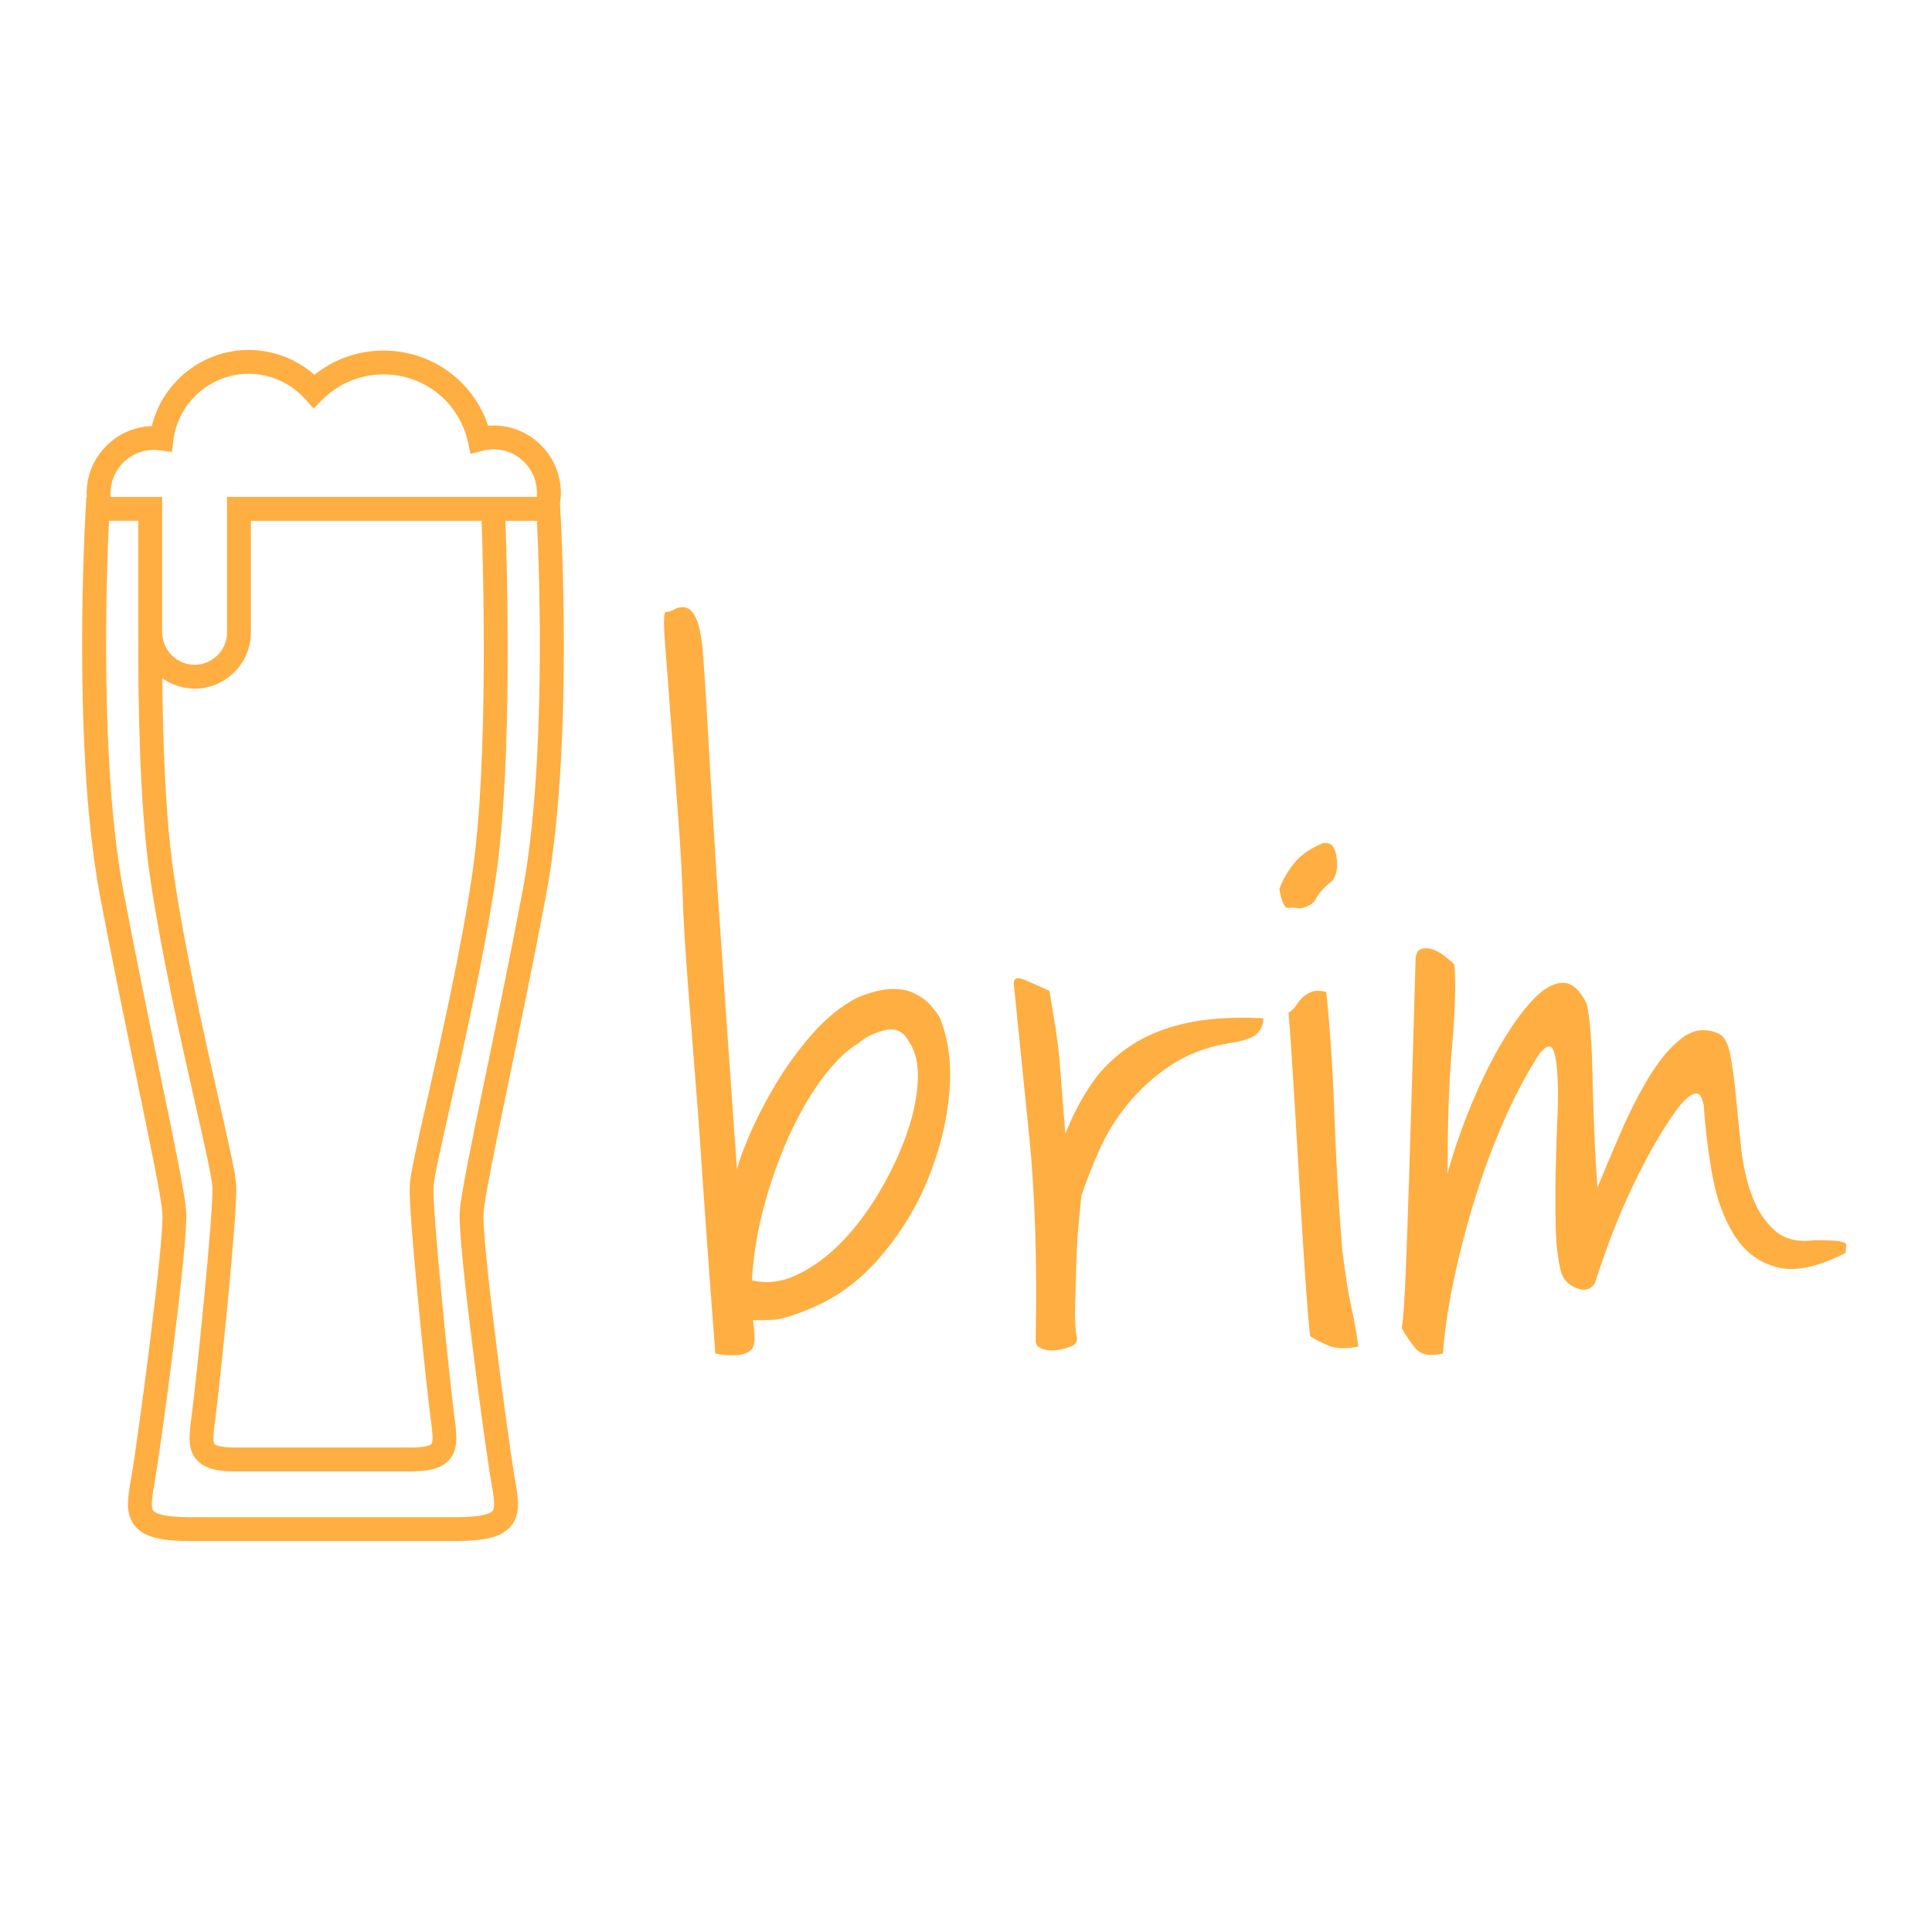
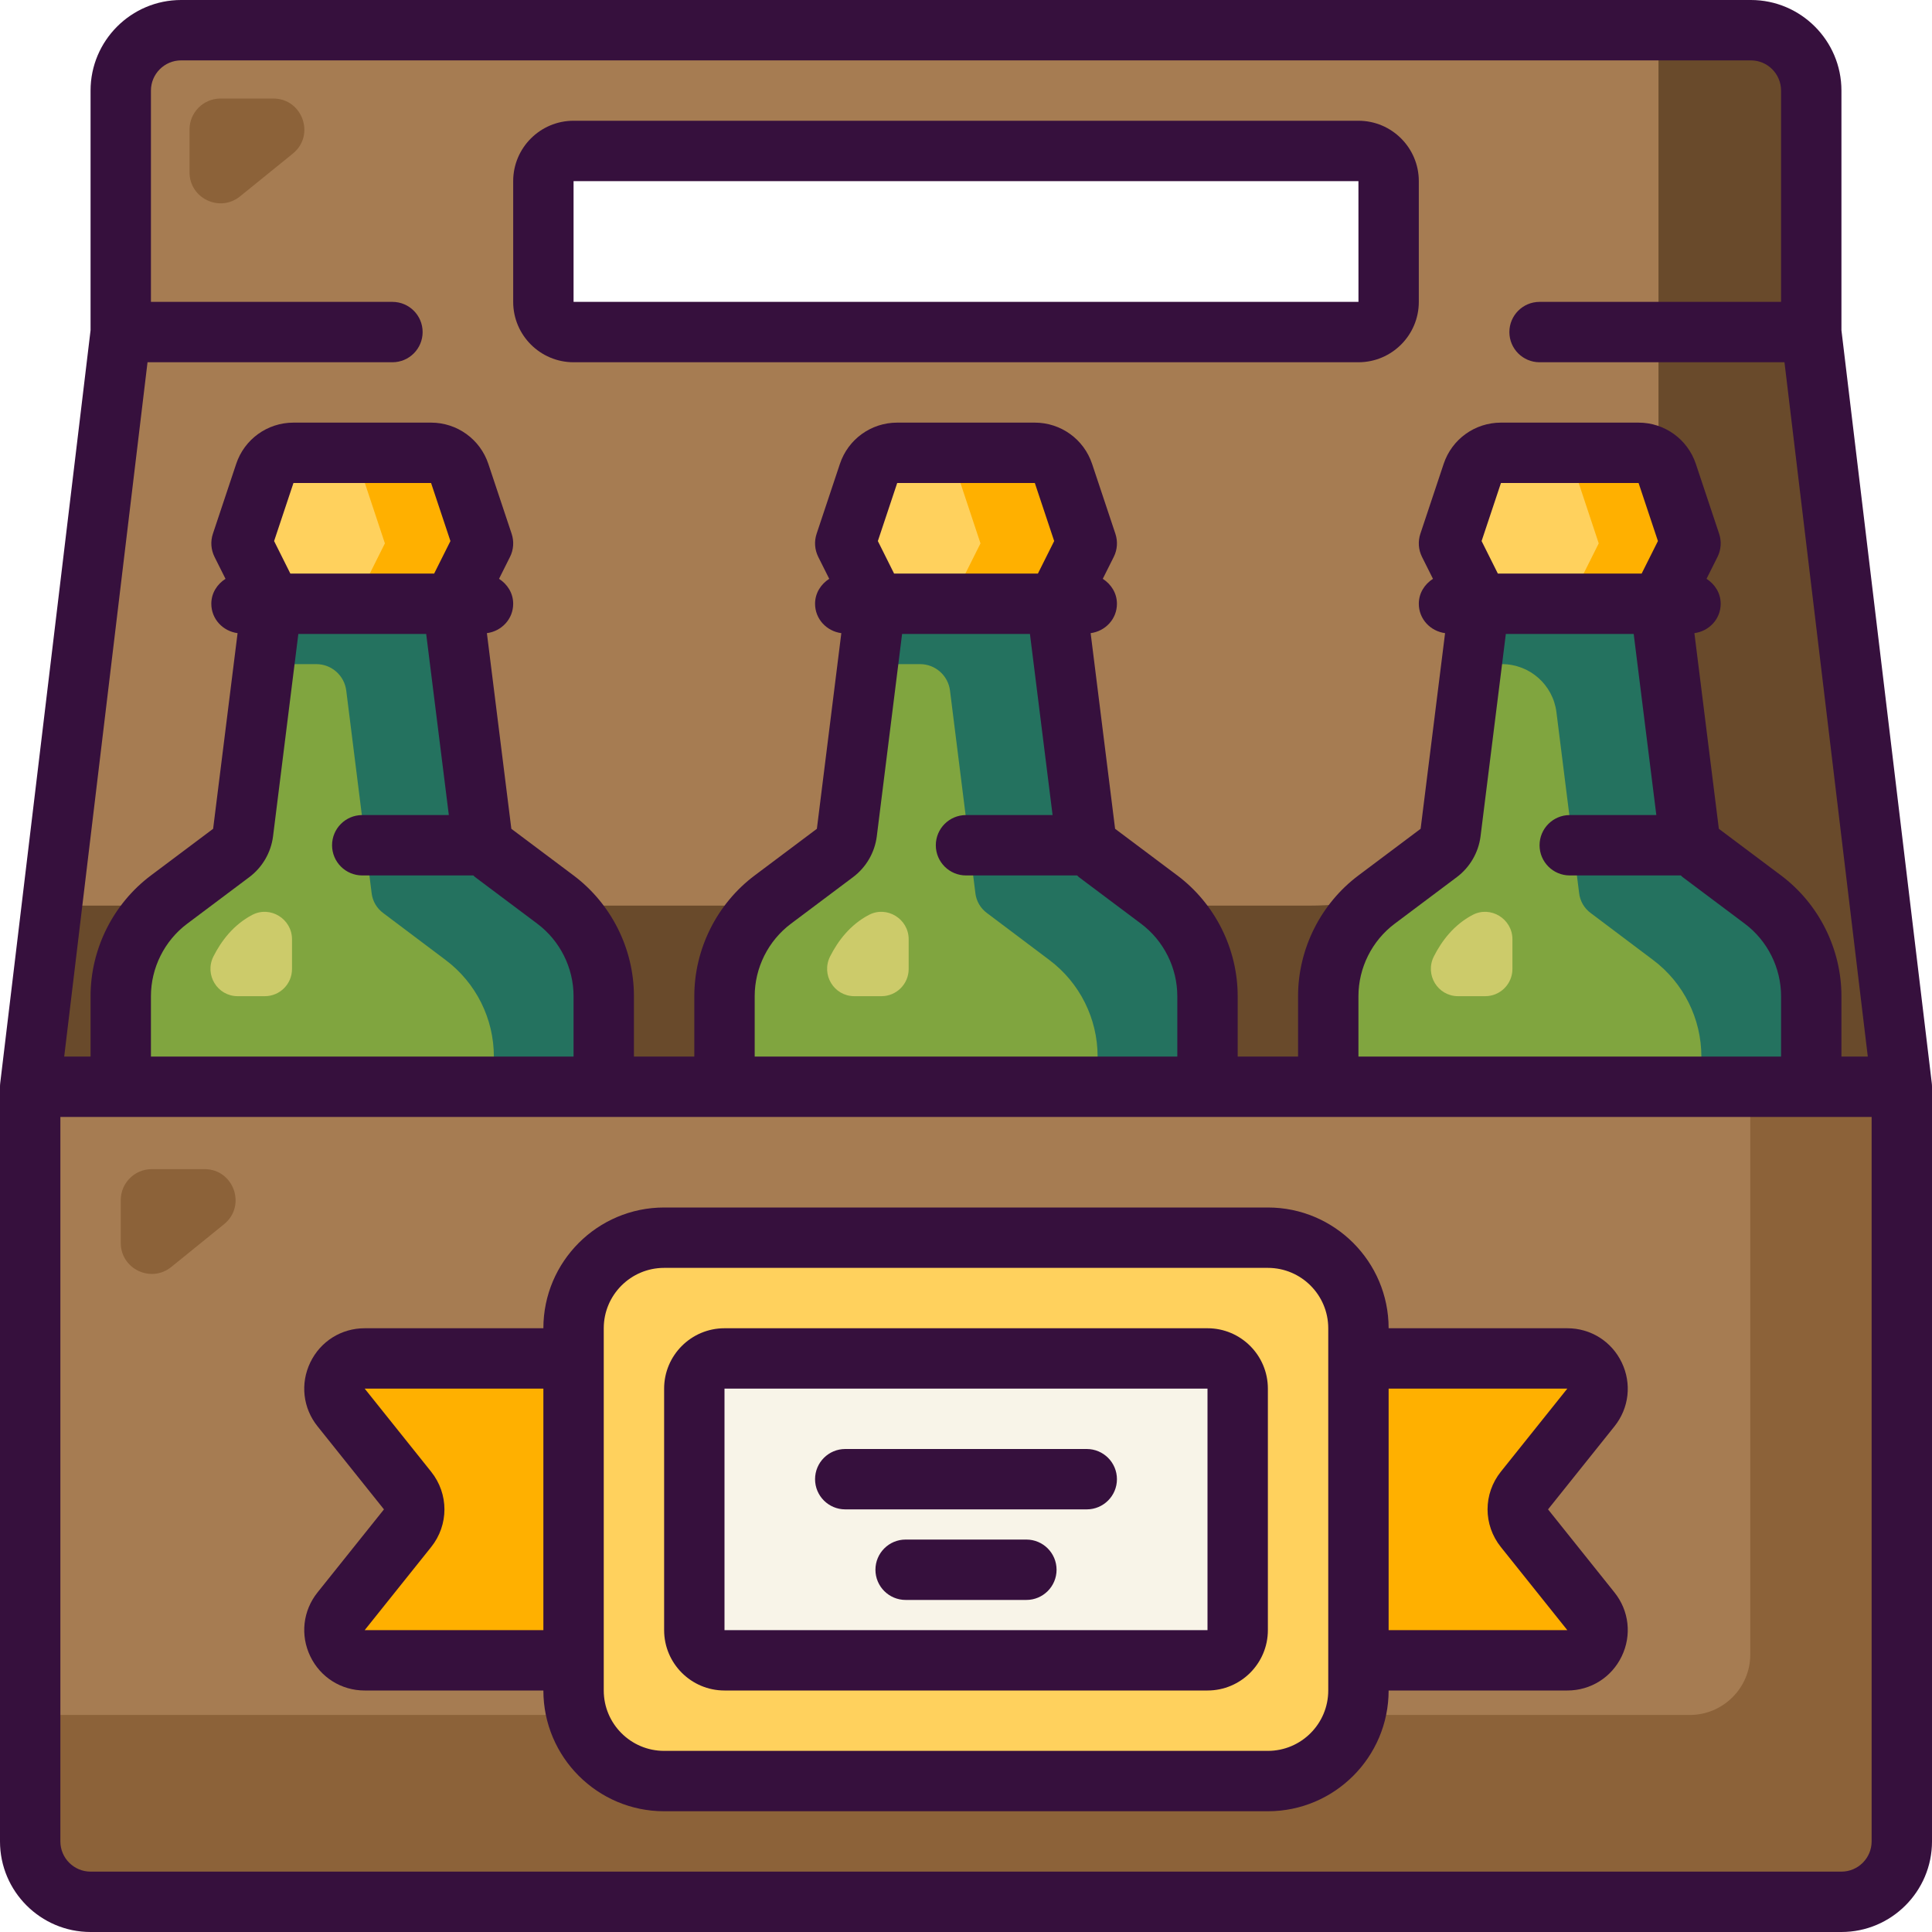
- <svg xmlns="http://www.w3.org/2000/svg" version="1.1" width="1080" height="1080" viewBox="0 0 1080 1080" xml:space="preserve">
-   <defs>
- </defs>
-   <rect x="0" y="0" width="100%" height="100%" fill="transparent" />
-   <g transform="matrix(1 0 0 1 540 540)" id="46c5173a-d1d5-42fc-b1f5-43e43feb0e24">
- </g>
-   <g transform="matrix(1 0 0 1 540 540)" id="38f8c038-b623-4801-a9f3-8d45d024c5a6">
-     <rect style="stroke: none; stroke-width: 1; stroke-dasharray: none; stroke-linecap: butt; stroke-dashoffset: 0; stroke-linejoin: miter; stroke-miterlimit: 4; fill: rgb(255,255,255); fill-rule: nonzero; opacity: 1; visibility: hidden;" vector-effect="non-scaling-stroke" x="-540" y="-540" rx="0" ry="0" width="1080" height="1080" />
+ <svg xmlns="http://www.w3.org/2000/svg" id="color_outline" height="512" viewBox="0 0 64 64" width="512">
+   <path d="m63 36v25c0 1.1-.9 2-2 2h-58c-1.1 0-2-.9-2-2v-25z" fill="#a67c52" />
+   <path d="m63 36v25c0 1.1-.9 2-2 2h-58c-1.1 0-2-.9-2-2v-4.19h54.98c1.1 0 2-.9 2-2v-18.81z" fill="#8c6239" />
+   <path d="m42 59h-20c-1.657 0-3-1.343-3-3v-12c0-1.657 1.343-3 3-3h20c1.657 0 3 1.343 3 3v12c0 1.657-1.343 3-3 3z" fill="#ffd15d" />
+   <path d="m23 54v-8c0-.552.448-1 1-1h16c.552 0 1 .448 1 1v8c0 .552-.448 1-1 1h-16c-.552 0-1-.448-1-1z" fill="#f8f4e8" />
+   <path d="m55.23 15.68.77 2.32-1 2h-6l-1-2 .77-2.32c.14-.4.52-.68.95-.68h4.56c.43 0 .81.28.95.68z" fill="#ffd15d" />
+   <path d="m56 18-1 2h-3.04l1-2-.77-2.32c-.14-.4-.52-.68-.95-.68h3.04c.43 0 .81.28.95.68z" fill="#ffb000" />
+   <path d="m35.23 15.68.77 2.32-1 2h-6l-1-2 .77-2.32c.14-.4.52-.68.95-.68h4.56c.43 0 .81.28.95.68z" fill="#ffd15d" />
+   <path d="m36 18-1 2h-3.52l1-2-.77-2.32c-.14-.4-.52-.68-.95-.68h3.52c.43 0 .81.28.95.68z" fill="#ffb000" />
+   <path d="m15.23 15.68.77 2.32-1 2h-6l-1-2 .77-2.32c.14-.4.52-.68.95-.68h4.56c.43 0 .81.28.95.68z" fill="#ffd15d" />
+   <path d="m16 18-1 2h-3.25l1-2-.77-2.32c-.14-.4-.52-.68-.95-.68h3.25c.43 0 .81.28.95.68z" fill="#ffb000" />
+   <path d="m60 33v3h-16v-3c0-1.26.59-2.44 1.6-3.2l2.06-1.55c.22-.16.36-.4.39-.67l.95-7.58h6l.95 7.58c.03.27.17.51.39.67l2.06 1.55c1.01.76 1.6 1.94 1.6 3.2z" fill="#80a53f" />
+   <path d="m40 33v3h-16v-3c0-1.26.59-2.44 1.6-3.2l2.06-1.55c.22-.16.36-.4.39-.67l.95-7.58h6l.95 7.58c.03.27.17.51.39.67l2.06 1.55c1.01.76 1.6 1.94 1.6 3.2z" fill="#80a53f" />
+   <path d="m20 33v3h-16v-3c0-1.26.59-2.44 1.6-3.2l2.06-1.55c.22-.16.36-.4.39-.67l.95-7.58h6l.95 7.58c.03.27.17.51.39.67l2.06 1.55c1.01.76 1.6 1.94 1.6 3.2z" fill="#80a53f" />
+   <path d="m60 33v3h-3.64v-1c0-1.257-.591-2.441-1.595-3.196l-2.065-1.554c-.22-.16-.36-.4-.39-.67l-.751-5.988c-.114-.91-.887-1.592-1.803-1.592h-1.006l.25-2h6l.95 7.58c.03.27.17.51.39.67l2.065 1.554c1.004.755 1.595 1.939 1.595 3.196z" fill="#24725f" />
+   <path d="m40 33.006v2.994h-3.64v-1c0-1.257-.591-2.441-1.595-3.196l-2.065-1.554c-.22-.16-.36-.4-.39-.67l-.84-6.704c-.063-.501-.488-.876-.993-.876h-1.727l.25-2h6l.95 7.58c.03.27.17.51.39.67l2.06 1.55c1.007.758 1.6 1.945 1.6 3.206z" fill="#24725f" />
+   <path d="m20 33v3h-3.64v-1c0-1.257-.591-2.441-1.595-3.196l-2.065-1.554c-.22-.16-.36-.4-.39-.67l-.84-6.704c-.063-.501-.488-.876-.993-.876h-1.727l.25-2h6l.95 7.58c.03.27.17.51.39.67l2.065 1.554c1.004.755 1.595 1.939 1.595 3.196z" fill="#24725f" />
+   <path d="m51.92 45c.84 0 1.3.97.78 1.62l-2.2 2.76c-.29.36-.29.88 0 1.24l2.2 2.76c.52.65.06 1.62-.78 1.62h-6.92v-10z" fill="#ffb000" />
+   <path d="m19 45v10h-6.92c-.84 0-1.3-.97-.78-1.62l2.2-2.76c.29-.36.29-.88 0-1.24l-2.2-2.76c-.52-.65-.06-1.62.78-1.62z" fill="#ffb000" />
+   <path d="m15 20 1-2-.77-2.32c-.14-.4-.52-.68-.95-.68h-4.56c-.43 0-.81.28-.95.68l-.77 2.32 1 2-.95 7.58c-.03.27-.17.51-.39.67l-2.06 1.55c-1.01.76-1.6 1.94-1.6 3.2v3h-3l3-25v-8c0-1.1.9-2 2-2h52c1.1 0 2 .9 2 2v8l3 25h-3v-3c0-1.26-.59-2.44-1.6-3.2l-2.06-1.55c-.22-.16-.36-.4-.39-.67l-.95-7.58 1-2-.77-2.32c-.14-.4-.52-.68-.95-.68h-4.56c-.43 0-.81.28-.95.68l-.77 2.32 1 2-.95 7.58c-.03.27-.17.51-.39.67l-2.06 1.55c-1.01.76-1.6 1.94-1.6 3.2v3h-4v-3c0-1.26-.59-2.44-1.6-3.2l-2.06-1.55c-.22-.16-.36-.4-.39-.67l-.95-7.58 1-2-.77-2.32c-.14-.4-.52-.68-.95-.68h-4.56c-.43 0-.81.28-.95.68l-.77 2.32 1 2-.95 7.58c-.03.27-.17.51-.39.67l-2.06 1.55c-1.01.76-1.6 1.94-1.6 3.2v3h-4v-3c0-1.26-.59-2.44-1.6-3.2l-2.06-1.55c-.22-.16-.36-.4-.39-.67zm31-10v-4c0-.55-.45-1-1-1h-26c-.55 0-1 .45-1 1v4c0 .55.45 1 1 1h26c.55 0 1-.45 1-1z" fill="#a67c52" />
+   <g fill="#694a2b">
+     <path d="m5.36 30c-.86.76-1.36 1.84-1.36 3v3h-3l.72-6z" />
+     <path d="m25.36 30c-.86.76-1.36 1.84-1.36 3v3h-4v-3c0-1.16-.5-2.24-1.36-3z" />
+     <path d="m45.64 29.77-.04.03c-1.01.76-1.6 1.94-1.6 3.2v3h-4v-3c0-1.16-.5-2.24-1.36-3h4.73c.78 0 1.54-.08 2.27-.23z" />
+     <path d="m60 36v-3c0-1.26-.59-2.44-1.6-3.2l-2.06-1.55c-.22-.16-.36-.4-.39-.67l-.95-7.58 1-2-.77-2.32c-.06-.17-.16-.31-.29-.42v-14.26h3.06c1.1 0 2 .9 2 2v8l3 25z" />
  </g>
-   <g transform="matrix(7.25 0 0 7.25 180.55 528.54)">
-     <path style="stroke: none; stroke-width: 1; stroke-dasharray: none; stroke-linecap: butt; stroke-dashoffset: 0; stroke-linejoin: miter; stroke-miterlimit: 4; fill: #FFAE42; fill-rule: nonzero; opacity: 1;" vector-effect="non-scaling-stroke" transform=" translate(-50, -50)" d="M 64.332 60.413 C 65.173 56.357 66.22 51.309 67.189 46.19 C 69.362 34.703 68.336 17.026 68.292 16.279 L 68.271 15.93 C 68.315 15.658 68.342 15.384 68.342 15.11 C 68.342 12.107 65.766 9.667 62.735 9.926 C 61.584 6.472 58.381 4.129 54.668 4.129 C 52.71 4.129 50.851 4.787 49.345 5.998 C 47.948 4.771 46.144 4.081 44.274 4.081 C 40.704 4.081 37.63 6.551 36.802 9.951 C 34.013 10.042 31.773 12.339 31.773 15.149 C 31.773 15.237 31.787 15.326 31.792 15.415 L 31.76 15.415 L 31.708 16.279 C 31.664 17.026 30.638 34.703 32.811 46.19 C 33.78 51.311 34.827 56.359 35.668 60.416 C 36.711 65.444 37.535 69.416 37.617 70.648 C 37.764 72.847 35.699 88.29 35.21 91.072 C 34.939 92.615 34.725 93.834 35.514 94.774 C 36.198 95.588 37.433 95.92 39.779 95.92 L 60.221 95.92 C 62.567 95.92 63.803 95.588 64.486 94.774 C 65.275 93.834 65.061 92.615 64.78 91.021 C 64.3 88.289 62.236 72.844 62.382 70.649 C 62.465 69.415 63.289 65.442 64.332 60.413 z M 33.611 15.148 C 33.611 13.294 35.119 11.786 36.973 11.786 C 37.13 11.786 37.284 11.802 37.436 11.822 L 38.352 11.943 L 38.469 11.027 C 38.842 8.115 41.337 5.919 44.273 5.919 C 45.928 5.919 47.515 6.63 48.628 7.871 L 49.274 8.591 L 49.961 7.908 C 51.22 6.656 52.892 5.966 54.667 5.966 C 57.808 5.966 60.484 8.106 61.174 11.169 L 61.383 12.096 L 62.302 11.857 C 64.507 11.282 66.502 12.981 66.502 15.108 C 66.502 15.21 66.497 15.311 66.488 15.413 L 63.998 15.413 L 42.602 15.413 L 42.602 25.854 C 42.602 27.233 41.48 28.355 40.101 28.355 C 39.932 28.355 39.767 28.337 39.607 28.305 C 38.651 28.109 37.884 27.358 37.666 26.407 C 37.665 26.403 37.663 26.399 37.663 26.395 C 37.633 26.262 37.621 26.123 37.613 25.983 C 37.611 25.939 37.6 25.898 37.6 25.853 L 37.6 15.414 L 33.624 15.414 C 33.615 15.325 33.611 15.237 33.611 15.148 z M 61.53 44.338 C 60.666 50.282 59.142 57.002 58.03 61.908 C 57.179 65.661 56.733 67.659 56.69 68.501 C 56.58 70.648 57.987 84.158 58.303 86.492 C 58.413 87.308 58.538 88.234 58.361 88.437 C 58.321 88.481 58.062 88.705 56.783 88.705 L 43.218 88.705 C 41.939 88.705 41.679 88.481 41.64 88.437 C 41.463 88.234 41.588 87.309 41.704 86.449 C 42.014 84.156 43.42 70.644 43.311 68.501 C 43.268 67.66 42.822 65.663 41.971 61.911 C 40.858 57.004 39.335 50.284 38.471 44.339 C 37.858 40.125 37.653 34.357 37.609 29.4 L 37.609 29.4 C 37.71 29.471 37.819 29.528 37.926 29.591 C 38.04 29.658 38.155 29.724 38.276 29.781 C 38.379 29.829 38.483 29.87 38.589 29.91 C 38.737 29.966 38.889 30.012 39.044 30.052 C 39.107 30.068 39.163 30.096 39.227 30.109 C 39.256 30.115 39.288 30.113 39.317 30.118 C 39.572 30.165 39.832 30.197 40.1 30.197 C 40.399 30.197 40.691 30.167 40.974 30.109 C 42.95 29.704 44.441 27.951 44.441 25.857 L 44.441 17.254 L 62.232 17.254 C 62.36 21.006 62.766 35.841 61.53 44.338 z M 62.979 91.39 C 63.152 92.376 63.316 93.308 63.078 93.592 C 62.925 93.775 62.349 94.081 60.222 94.081 L 39.779 94.081 C 37.651 94.081 37.076 93.774 36.923 93.592 C 36.685 93.308 36.848 92.377 37.031 91.339 C 37.498 88.681 39.619 73.014 39.453 70.526 C 39.363 69.167 38.569 65.339 37.47 60.042 C 36.63 55.992 35.585 50.953 34.619 45.848 C 32.757 36.002 33.322 20.992 33.5 17.253 L 35.76 17.253 L 35.76 25.856 C 35.76 25.877 35.766 25.898 35.766 25.919 L 35.763 25.919 C 35.737 31.483 35.87 39.242 36.65 44.604 C 37.525 50.621 39.058 57.381 40.177 62.318 C 40.853 65.299 41.436 67.874 41.473 68.596 C 41.57 70.498 40.199 83.845 39.874 86.248 C 39.68 87.683 39.527 88.816 40.253 89.648 C 40.944 90.439 42.138 90.545 43.216 90.545 L 56.781 90.545 C 57.858 90.545 59.053 90.439 59.743 89.648 C 60.47 88.816 60.317 87.683 60.117 86.204 C 59.798 83.847 58.427 70.503 58.524 68.597 C 58.561 67.874 59.145 65.299 59.821 62.317 C 60.94 57.381 62.473 50.621 63.348 44.605 C 64.616 35.885 64.208 21.164 64.07 17.255 L 66.499 17.255 C 66.678 20.993 67.243 36.001 65.38 45.85 C 64.414 50.954 63.369 55.993 62.529 60.041 C 61.43 65.339 60.636 69.168 60.545 70.528 C 60.382 73.01 62.502 88.679 62.979 91.39 z" stroke-linecap="round" />
-   </g>
-   <g transform="matrix(15.99 0 0 15.99 701.74 548.58)">
-     <path style="stroke: none; stroke-width: 1; stroke-dasharray: none; stroke-linecap: butt; stroke-dashoffset: 0; stroke-linejoin: miter; stroke-miterlimit: 4; fill: #FFAE42; fill-rule: nonzero; opacity: 1;" vector-effect="non-scaling-stroke" transform=" translate(-19.92, -27.23)" d="M -0.68 14.32 C -0.6 14.32 -0.5 14.287 -0.38 14.22 C -0.26 14.153 -0.133 14.133 0 14.16 C 0.133 14.187 0.253 14.307 0.36 14.52 C 0.467 14.733 0.547 15.107 0.6 15.64 C 0.653 16.307 0.707 17.12 0.76 18.08 C 0.813 19.04 0.873 20.073 0.94 21.18 C 1.007 22.287 1.08 23.44 1.16 24.64 C 1.24 25.84 1.32 27.007 1.4 28.14 C 1.48 29.273 1.553 30.327 1.62 31.3 C 1.687 32.274 1.747 33.107 1.8 33.8 C 1.88 33.48 2.04 33.047 2.28 32.5 C 2.52 31.953 2.82 31.38 3.18 30.78 C 3.54 30.18 3.96 29.607 4.44 29.06 C 4.92 28.513 5.44 28.093 6 27.8 C 6.453 27.613 6.84 27.513 7.16 27.5 C 7.48 27.487 7.753 27.534 7.98 27.64 C 8.207 27.747 8.393 27.88 8.54 28.04 C 8.687 28.2 8.8 28.347 8.88 28.48 C 9.2 29.254 9.313 30.147 9.22 31.16 C 9.127 32.174 8.873 33.18 8.46 34.18 C 8.047 35.18 7.48 36.093 6.76 36.92 C 6.04 37.747 5.2 38.347 4.24 38.72 C 3.707 38.934 3.32 39.047 3.08 39.06 C 2.84 39.073 2.6 39.08 2.36 39.08 C 2.413 39.48 2.427 39.747 2.4 39.88 C 2.373 40.013 2.333 40.093 2.28 40.12 C 2.173 40.227 2 40.287 1.76 40.3 C 1.52 40.313 1.28 40.293 1.04 40.24 C 0.88 38.16 0.733 36.147 0.6 34.2 C 0.547 33.373 0.487 32.52 0.42 31.64 C 0.353 30.76 0.287 29.907 0.22 29.08 C 0.153 28.253 0.093 27.473 0.04 26.74 C -0.013 26.007 -0.053 25.36 -0.08 24.8 C -0.107 23.787 -0.167 22.667 -0.26 21.44 C -0.353 20.213 -0.44 19.073 -0.52 18.02 C -0.6 16.967 -0.667 16.08 -0.72 15.36 C -0.773 14.64 -0.76 14.293 -0.68 14.32 z M 6.04 29.4 C 5.667 29.613 5.273 29.987 4.86 30.52 C 4.447 31.053 4.06 31.7 3.7 32.46 C 3.34 33.22 3.033 34.053 2.78 34.96 C 2.527 35.867 2.373 36.773 2.32 37.68 C 2.853 37.813 3.4 37.74 3.96 37.46 C 4.52 37.18 5.04 36.787 5.52 36.28 C 6 35.773 6.433 35.187 6.82 34.52 C 7.207 33.853 7.513 33.193 7.74 32.54 C 7.967 31.887 8.093 31.273 8.12 30.7 C 8.147 30.127 8.04 29.667 7.8 29.32 C 7.613 28.973 7.333 28.847 6.96 28.94 C 6.587 29.033 6.28 29.187 6.04 29.4 z M 11.48 27.36 C 11.453 27.12 11.58 27.06 11.86 27.18 C 12.14 27.3 12.426 27.427 12.72 27.56 C 12.826 28.173 12.906 28.66 12.96 29.02 C 13.013 29.38 13.053 29.72 13.08 30.04 C 13.106 30.36 13.133 30.707 13.16 31.08 C 13.187 31.453 13.227 31.946 13.28 32.56 C 13.52 31.947 13.813 31.38 14.16 30.86 C 14.507 30.34 14.953 29.893 15.5 29.52 C 16.046 29.147 16.7 28.873 17.46 28.7 C 18.22 28.527 19.133 28.467 20.2 28.52 C 20.2 28.733 20.127 28.913 19.98 29.06 C 19.833 29.207 19.493 29.32 18.96 29.4 C 18.187 29.533 17.513 29.793 16.94 30.18 C 16.366 30.567 15.873 31.013 15.46 31.52 C 15.046 32.027 14.713 32.567 14.46 33.14 C 14.207 33.713 14 34.24 13.84 34.72 C 13.813 34.96 13.78 35.3 13.74 35.74 C 13.7 36.18 13.673 36.647 13.66 37.14 C 13.647 37.633 13.633 38.113 13.62 38.58 C 13.607 39.047 13.627 39.413 13.68 39.68 C 13.707 39.813 13.647 39.913 13.5 39.98 C 13.353 40.047 13.187 40.093 13 40.12 C 12.813 40.147 12.64 40.133 12.48 40.08 C 12.32 40.027 12.24 39.933 12.24 39.8 C 12.293 37.053 12.22 34.687 12.02 32.7 C 11.82 30.713 11.64 28.933 11.48 27.36 z M 22.28 22.4 C 22.547 22.347 22.707 22.507 22.76 22.88 C 22.813 23.253 22.76 23.533 22.6 23.72 C 22.307 23.96 22.12 24.167 22.04 24.34 C 21.96 24.513 21.773 24.627 21.48 24.68 C 21.32 24.653 21.18 24.647 21.06 24.66 C 20.94 24.673 20.84 24.453 20.76 24 C 20.867 23.707 21.033 23.413 21.26 23.12 C 21.487 22.827 21.827 22.587 22.28 22.4 z M 22.4 27.6 C 22.533 28.88 22.627 30.287 22.68 31.82 C 22.733 33.353 22.827 34.96 22.96 36.64 C 23.067 37.493 23.173 38.16 23.28 38.64 C 23.387 39.12 23.467 39.573 23.52 40 C 23.093 40.08 22.76 40.073 22.52 39.98 C 22.28 39.887 22.053 39.773 21.84 39.64 C 21.787 39.213 21.727 38.507 21.66 37.52 C 21.593 36.533 21.527 35.46 21.46 34.3 C 21.393 33.14 21.327 32.013 21.26 30.92 C 21.193 29.827 21.133 28.96 21.08 28.32 C 21.187 28.267 21.273 28.187 21.34 28.08 C 21.407 27.973 21.48 27.88 21.56 27.8 C 21.64 27.72 21.747 27.653 21.88 27.6 C 22.013 27.547 22.187 27.547 22.4 27.6 z M 25.52 26.52 C 25.52 26.28 25.586 26.14 25.72 26.1 C 25.853 26.06 25.993 26.067 26.14 26.12 C 26.286 26.173 26.433 26.26 26.58 26.38 C 26.726 26.5 26.826 26.587 26.88 26.64 C 26.933 27.333 26.906 28.28 26.8 29.48 C 26.693 30.68 26.64 32.173 26.64 33.96 C 26.746 33.533 26.906 33.027 27.12 32.44 C 27.333 31.853 27.58 31.26 27.86 30.66 C 28.14 30.06 28.446 29.5 28.78 28.98 C 29.113 28.46 29.44 28.047 29.76 27.74 C 30.08 27.433 30.386 27.28 30.68 27.28 C 30.973 27.28 31.24 27.507 31.48 27.96 C 31.533 28.093 31.58 28.367 31.62 28.78 C 31.66 29.193 31.686 29.693 31.7 30.28 C 31.713 30.867 31.733 31.52 31.76 32.24 C 31.786 32.96 31.826 33.693 31.88 34.44 C 32.12 33.853 32.393 33.206 32.7 32.5 C 33.006 31.793 33.333 31.153 33.68 30.58 C 34.026 30.007 34.4 29.56 34.8 29.24 C 35.2 28.92 35.626 28.853 36.08 29.04 C 36.293 29.12 36.44 29.367 36.52 29.78 C 36.6 30.193 36.666 30.68 36.72 31.24 C 36.773 31.8 36.833 32.393 36.9 33.02 C 36.966 33.647 37.093 34.213 37.28 34.72 C 37.466 35.226 37.733 35.633 38.08 35.94 C 38.426 36.246 38.893 36.36 39.48 36.28 C 39.8 36.28 40.033 36.287 40.18 36.3 C 40.326 36.313 40.433 36.333 40.5 36.36 C 40.566 36.387 40.593 36.427 40.58 36.48 C 40.567 36.533 40.56 36.613 40.56 36.72 C 39.573 37.227 38.766 37.393 38.14 37.22 C 37.513 37.047 37.02 36.673 36.66 36.1 C 36.3 35.527 36.047 34.833 35.9 34.02 C 35.753 33.206 35.653 32.4 35.6 31.6 C 35.547 31.253 35.433 31.107 35.26 31.16 C 35.087 31.213 34.873 31.413 34.62 31.76 C 34.367 32.107 34.093 32.54 33.8 33.06 C 33.507 33.58 33.227 34.133 32.96 34.72 C 32.693 35.307 32.46 35.873 32.26 36.42 C 32.06 36.966 31.907 37.413 31.8 37.76 C 31.667 38 31.453 38.067 31.16 37.96 C 30.867 37.853 30.68 37.653 30.6 37.36 C 30.493 36.933 30.433 36.406 30.42 35.78 C 30.407 35.153 30.407 34.52 30.42 33.88 C 30.433 33.24 30.453 32.62 30.48 32.02 C 30.507 31.42 30.507 30.907 30.48 30.48 C 30.453 30.053 30.4 29.76 30.32 29.6 C 30.24 29.44 30.093 29.48 29.88 29.72 C 29.427 30.413 29.007 31.2 28.62 32.08 C 28.233 32.96 27.893 33.873 27.6 34.82 C 27.307 35.767 27.06 36.713 26.86 37.66 C 26.66 38.606 26.533 39.467 26.48 40.24 C 26.027 40.347 25.707 40.287 25.52 40.06 C 25.333 39.833 25.173 39.6 25.04 39.36 C 25.093 39.013 25.14 38.34 25.18 37.34 C 25.22 36.34 25.26 35.2 25.3 33.92 C 25.34 32.64 25.38 31.333 25.42 30 C 25.46 28.667 25.493 27.507 25.52 26.52 z" stroke-linecap="round" />
-   </g>
-   <g transform="matrix(NaN NaN NaN NaN 0 0)">
-     <g style="">
- </g>
-   </g>
-   <g transform="matrix(NaN NaN NaN NaN 0 0)">
-     <g style="">
- </g>
-   </g>
-   <g transform="matrix(NaN NaN NaN NaN 0 0)">
-     <g style="">
- </g>
-   </g>
-   <g transform="matrix(NaN NaN NaN NaN 0 0)">
-     <g style="">
- </g>
+   <path d="m4 41.172v-1.416c0-.567.46-1.027 1.027-1.027h1.748c.968 0 1.399 1.216.647 1.825l-1.748 1.416c-.672.544-1.674.066-1.674-.798z" fill="#8c6239" />
+   <path d="m6.278 5.707v-1.416c0-.567.46-1.027 1.027-1.027h1.748c.968 0 1.399 1.216.647 1.825l-1.748 1.416c-.672.544-1.674.066-1.674-.798z" fill="#8c6239" />
+   <path d="m7.071 31.682c.258-.51.662-1.049 1.285-1.375.597-.313 1.317.133 1.317.807v.984c.001.498-.403.902-.901.902h-.897c-.677 0-1.109-.714-.804-1.318z" fill="#cccb6a" />
+   <path d="m27.499 31.682c.258-.51.662-1.049 1.285-1.375.597-.313 1.317.133 1.317.807v.984c0 .498-.404.902-.902.902h-.897c-.677 0-1.109-.714-.803-1.318z" fill="#cccb6a" />
+   <path d="m47.499 31.682c.258-.51.662-1.049 1.285-1.375.597-.313 1.317.133 1.317.807v.984c0 .498-.404.902-.902.902h-.897c-.677 0-1.109-.714-.803-1.318z" fill="#cccb6a" />
+   <g fill="#36103d">
+     <path d="m61 10.94v-7.94c0-1.654-1.346-3-3-3h-52c-1.654 0-3 1.346-3 3v7.94l-2.993 24.941c-.005.039-.007.079-.007.119v25c0 1.654 1.346 3 3 3h58c1.654 0 3-1.346 3-3v-25c0-.04-.002-.08-.007-.119zm-55-8.94h52c.551 0 1 .449 1 1v7h-8c-.552 0-1 .448-1 1s.448 1 1 1h8.113l2.76 23h-.873v-2c0-1.565-.748-3.061-2-4l-2.061-1.545-.81-6.481c.489-.066.871-.468.871-.974 0-.353-.193-.648-.469-.826l.364-.727c.119-.237.138-.512.054-.764l-.772-2.316c-.273-.818-1.036-1.367-1.898-1.367h-4.559c-.862 0-1.625.549-1.897 1.367l-.772 2.316c-.084.252-.064.526.054.764l.364.727c-.276.178-.469.473-.469.826 0 .506.382.908.87.974l-.81 6.481-2.06 1.545c-1.252.939-2 2.435-2 4v2h-2v-2c0-1.565-.748-3.061-2-4l-2.061-1.545-.81-6.481c.489-.066.871-.468.871-.974 0-.353-.193-.648-.469-.826l.364-.727c.119-.237.138-.512.054-.764l-.772-2.316c-.273-.818-1.036-1.367-1.898-1.367h-4.559c-.862 0-1.625.549-1.897 1.367l-.772 2.316c-.084.252-.064.526.054.764l.364.727c-.276.178-.469.473-.469.826 0 .506.382.908.87.974l-.81 6.481-2.06 1.545c-1.252.939-2 2.435-2 4v2h-2v-2c0-1.565-.748-3.061-2-4l-2.061-1.545-.81-6.481c.489-.066.871-.468.871-.974 0-.353-.193-.648-.469-.826l.364-.727c.119-.237.138-.512.054-.764l-.772-2.316c-.273-.818-1.036-1.367-1.898-1.367h-4.558c-.862 0-1.625.549-1.897 1.367l-.772 2.316c-.084.252-.064.526.054.764l.364.727c-.277.178-.47.473-.47.826 0 .506.382.908.87.974l-.81 6.481-2.06 1.545c-1.252.939-2 2.435-2 4v2h-.873l2.76-23h8.113c.552 0 1-.448 1-1s-.448-1-1-1h-8v-7c0-.551.449-1 1-1zm43.08 15.923.641-1.923h4.559l.641 1.923-.539 1.077h-4.764zm-.82 11.132c.432-.324.718-.817.785-1.352l.838-6.703h4.235l.75 6h-2.868c-.552 0-1 .448-1 1s.448 1 1 1h3.68c.021.017.038.038.059.055l2.061 1.545c.751.563 1.2 1.461 1.2 2.4v2h-14v-2c0-.939.449-1.837 1.2-2.4zm-19.18-11.132.641-1.923h4.559l.641 1.923-.539 1.077h-4.764zm-.82 11.132c.432-.324.718-.817.785-1.352l.838-6.703h4.235l.75 6h-2.868c-.552 0-1 .448-1 1s.448 1 1 1h3.68c.021.017.038.038.059.055l2.061 1.545c.751.563 1.2 1.461 1.2 2.4v2h-14v-2c0-.939.449-1.837 1.2-2.4zm-19.18-11.132.641-1.923h4.559l.641 1.923-.539 1.077h-4.764zm-.82 11.132c.432-.324.718-.817.785-1.352l.838-6.703h4.235l.75 6h-2.868c-.552 0-1 .448-1 1s.448 1 1 1h3.68c.021.017.038.038.059.055l2.061 1.545c.751.563 1.2 1.461 1.2 2.4v2h-14v-2c0-.939.449-1.837 1.2-2.4zm52.74 32.945h-58c-.551 0-1-.449-1-1v-24h60v24c0 .551-.449 1-1 1z" />
+     <path d="m19 12h26c1.103 0 2-.897 2-2v-4c0-1.103-.897-2-2-2h-26c-1.103 0-2 .897-2 2v4c0 1.103.897 2 2 2zm0-6h26l.001 4h-26.001z" />
+     <path d="m40 44h-16c-1.103 0-2 .897-2 2v8c0 1.103.897 2 2 2h16c1.103 0 2-.897 2-2v-8c0-1.103-.897-2-2-2zm0 10-16 .001v-8.001h16z" />
+     <path d="m53.722 45.134c-.336-.699-1.027-1.134-1.803-1.134h-5.919c0-2.206-1.794-4-4-4h-20c-2.206 0-4 1.794-4 4h-5.919c-.776 0-1.467.435-1.803 1.134s-.244 1.51.241 2.115l2.2 2.751-2.2 2.75c-.485.606-.577 1.417-.241 2.116s1.027 1.134 1.803 1.134h5.919c0 2.206 1.794 4 4 4h20c2.206 0 4-1.794 4-4h5.919c.776 0 1.467-.435 1.803-1.134s.244-1.51-.241-2.115l-2.2-2.751 2.2-2.75c.485-.606.577-1.417.241-2.116zm-41.641 8.866 2.2-2.75c.589-.736.589-1.763 0-2.499l-2.2-2.751h5.919v8zm31.919 2c0 1.103-.897 2-2 2h-20c-1.103 0-2-.897-2-2v-12c0-1.103.897-2 2-2h20c1.103 0 2 .897 2 2zm5.719-7.25c-.589.736-.589 1.763 0 2.499l2.2 2.751h-5.919v-8h5.919z" />
+     <path d="m28 50h8c.552 0 1-.448 1-1s-.448-1-1-1h-8c-.552 0-1 .448-1 1s.448 1 1 1z" />
+     <path d="m34 51h-4c-.552 0-1 .448-1 1s.448 1 1 1h4c.552 0 1-.448 1-1s-.448-1-1-1z" />
  </g>
</svg>
